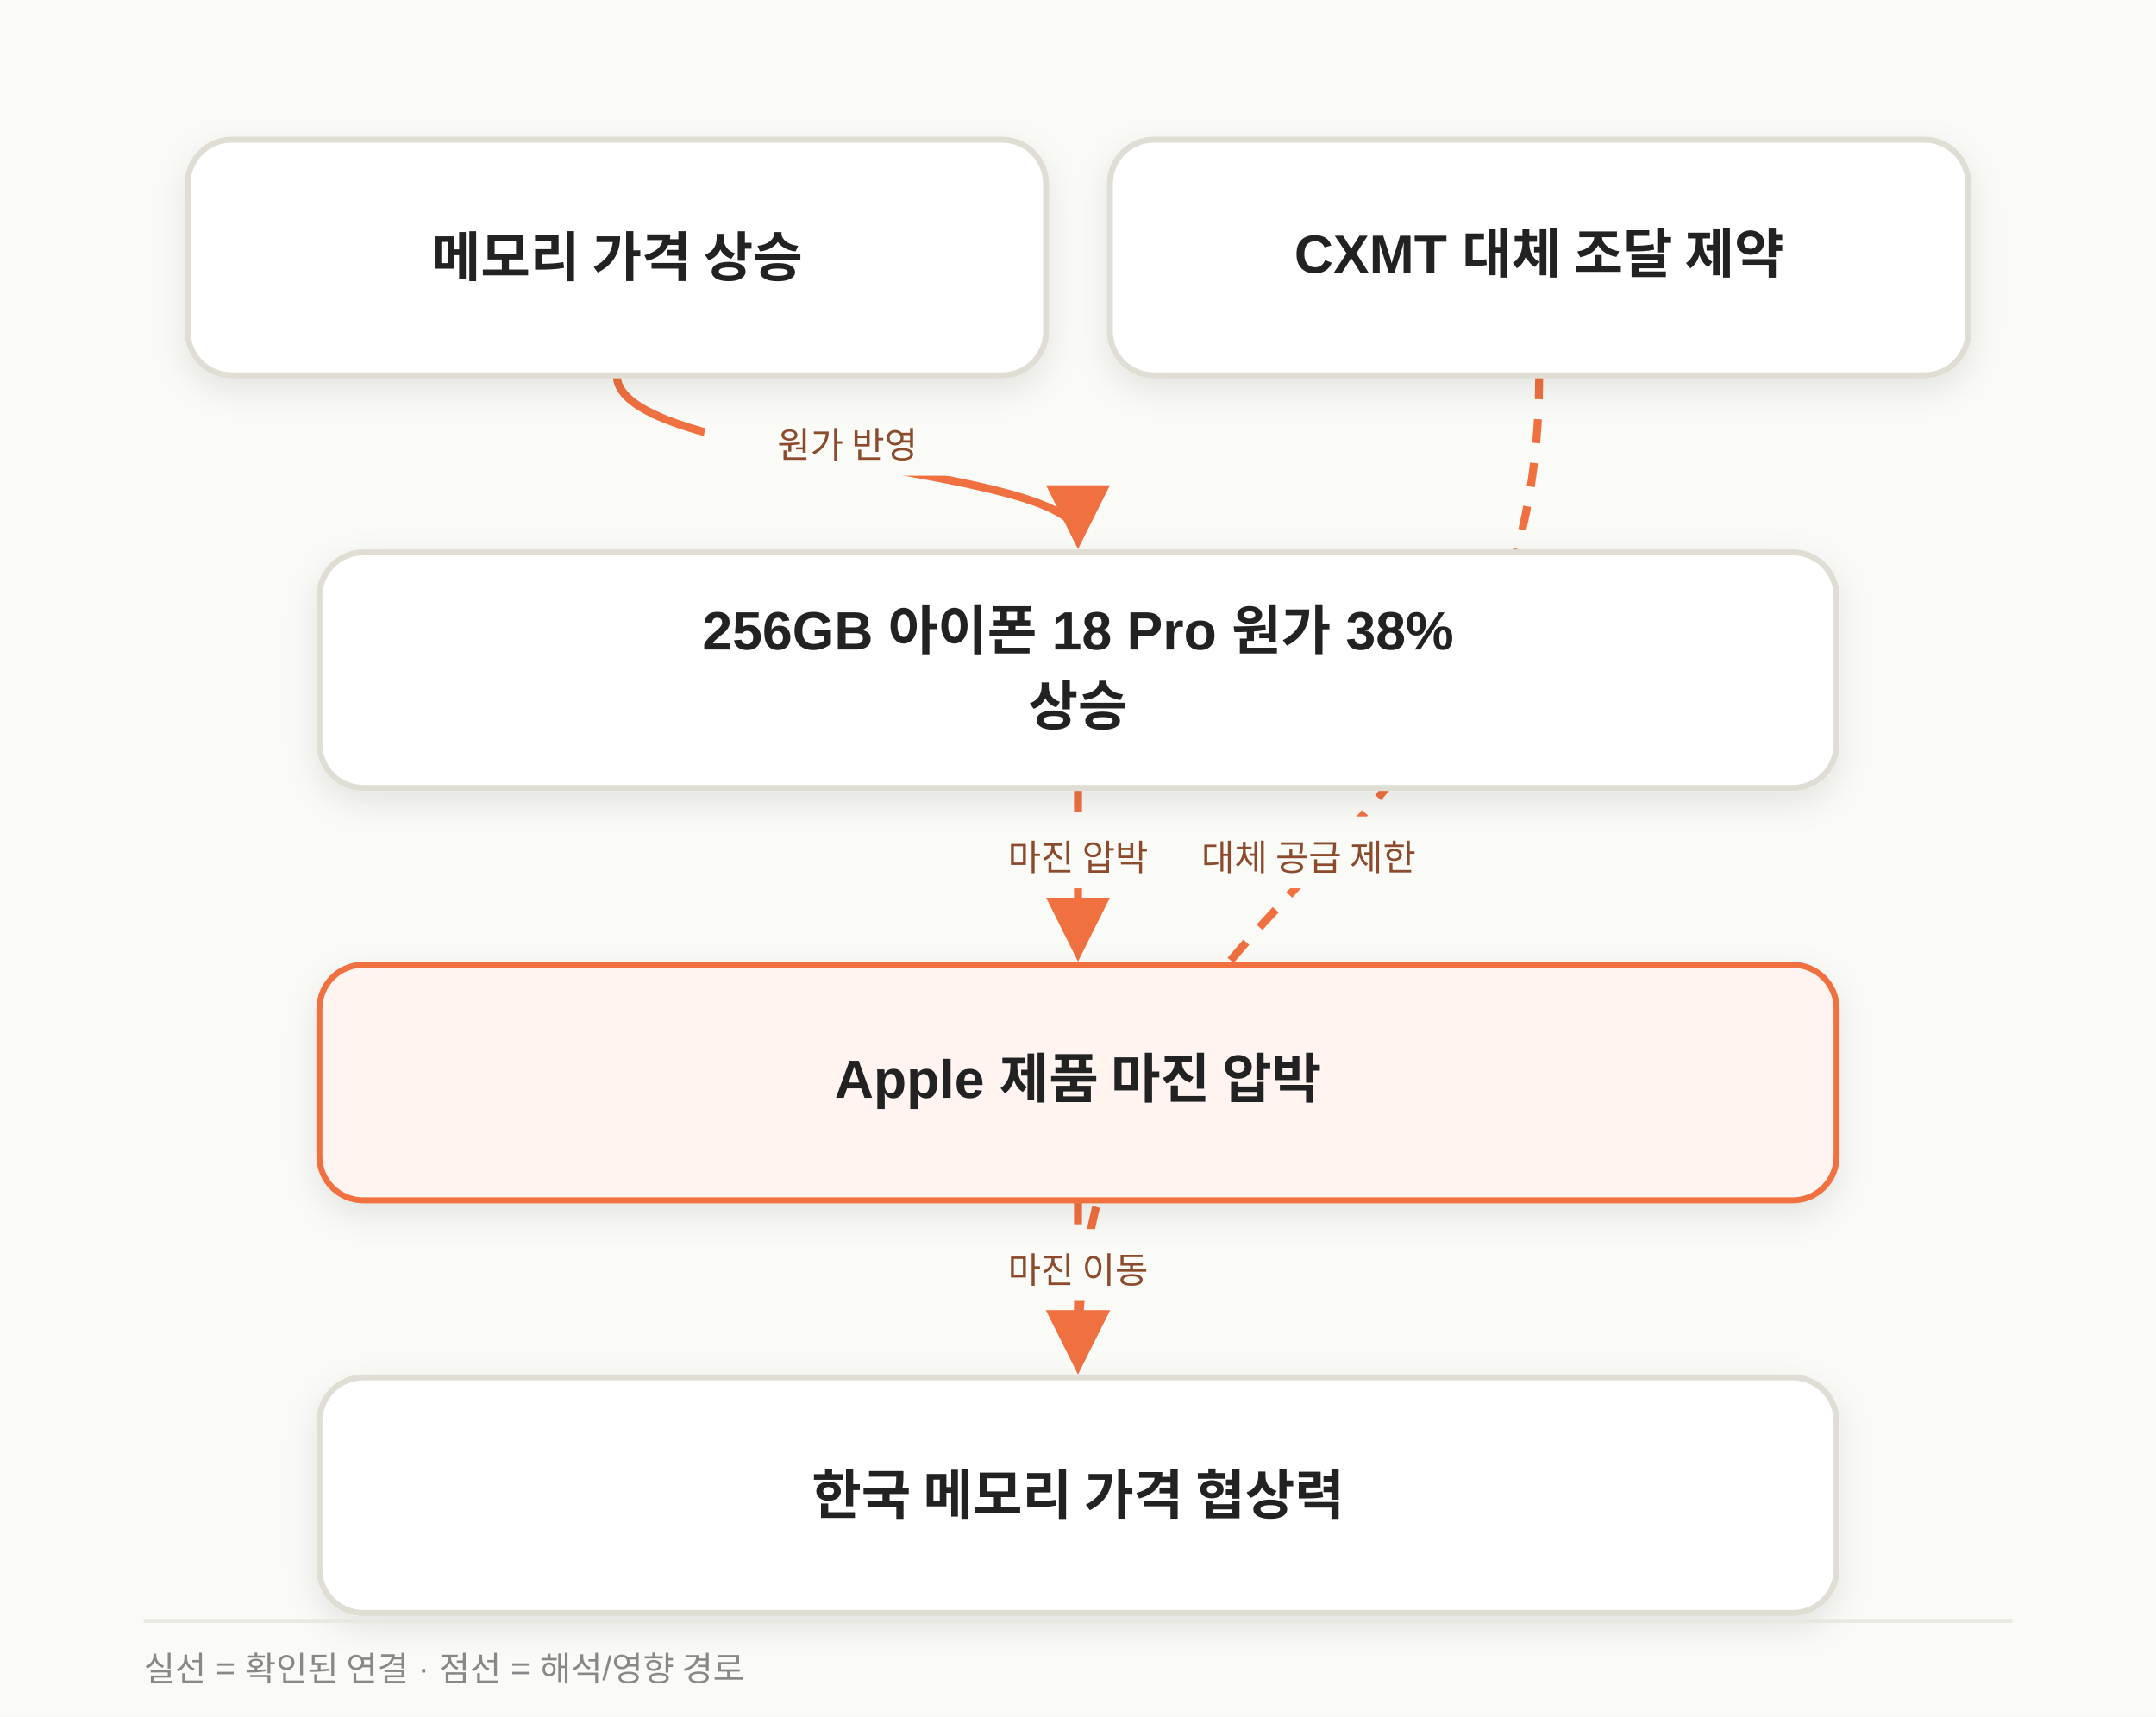
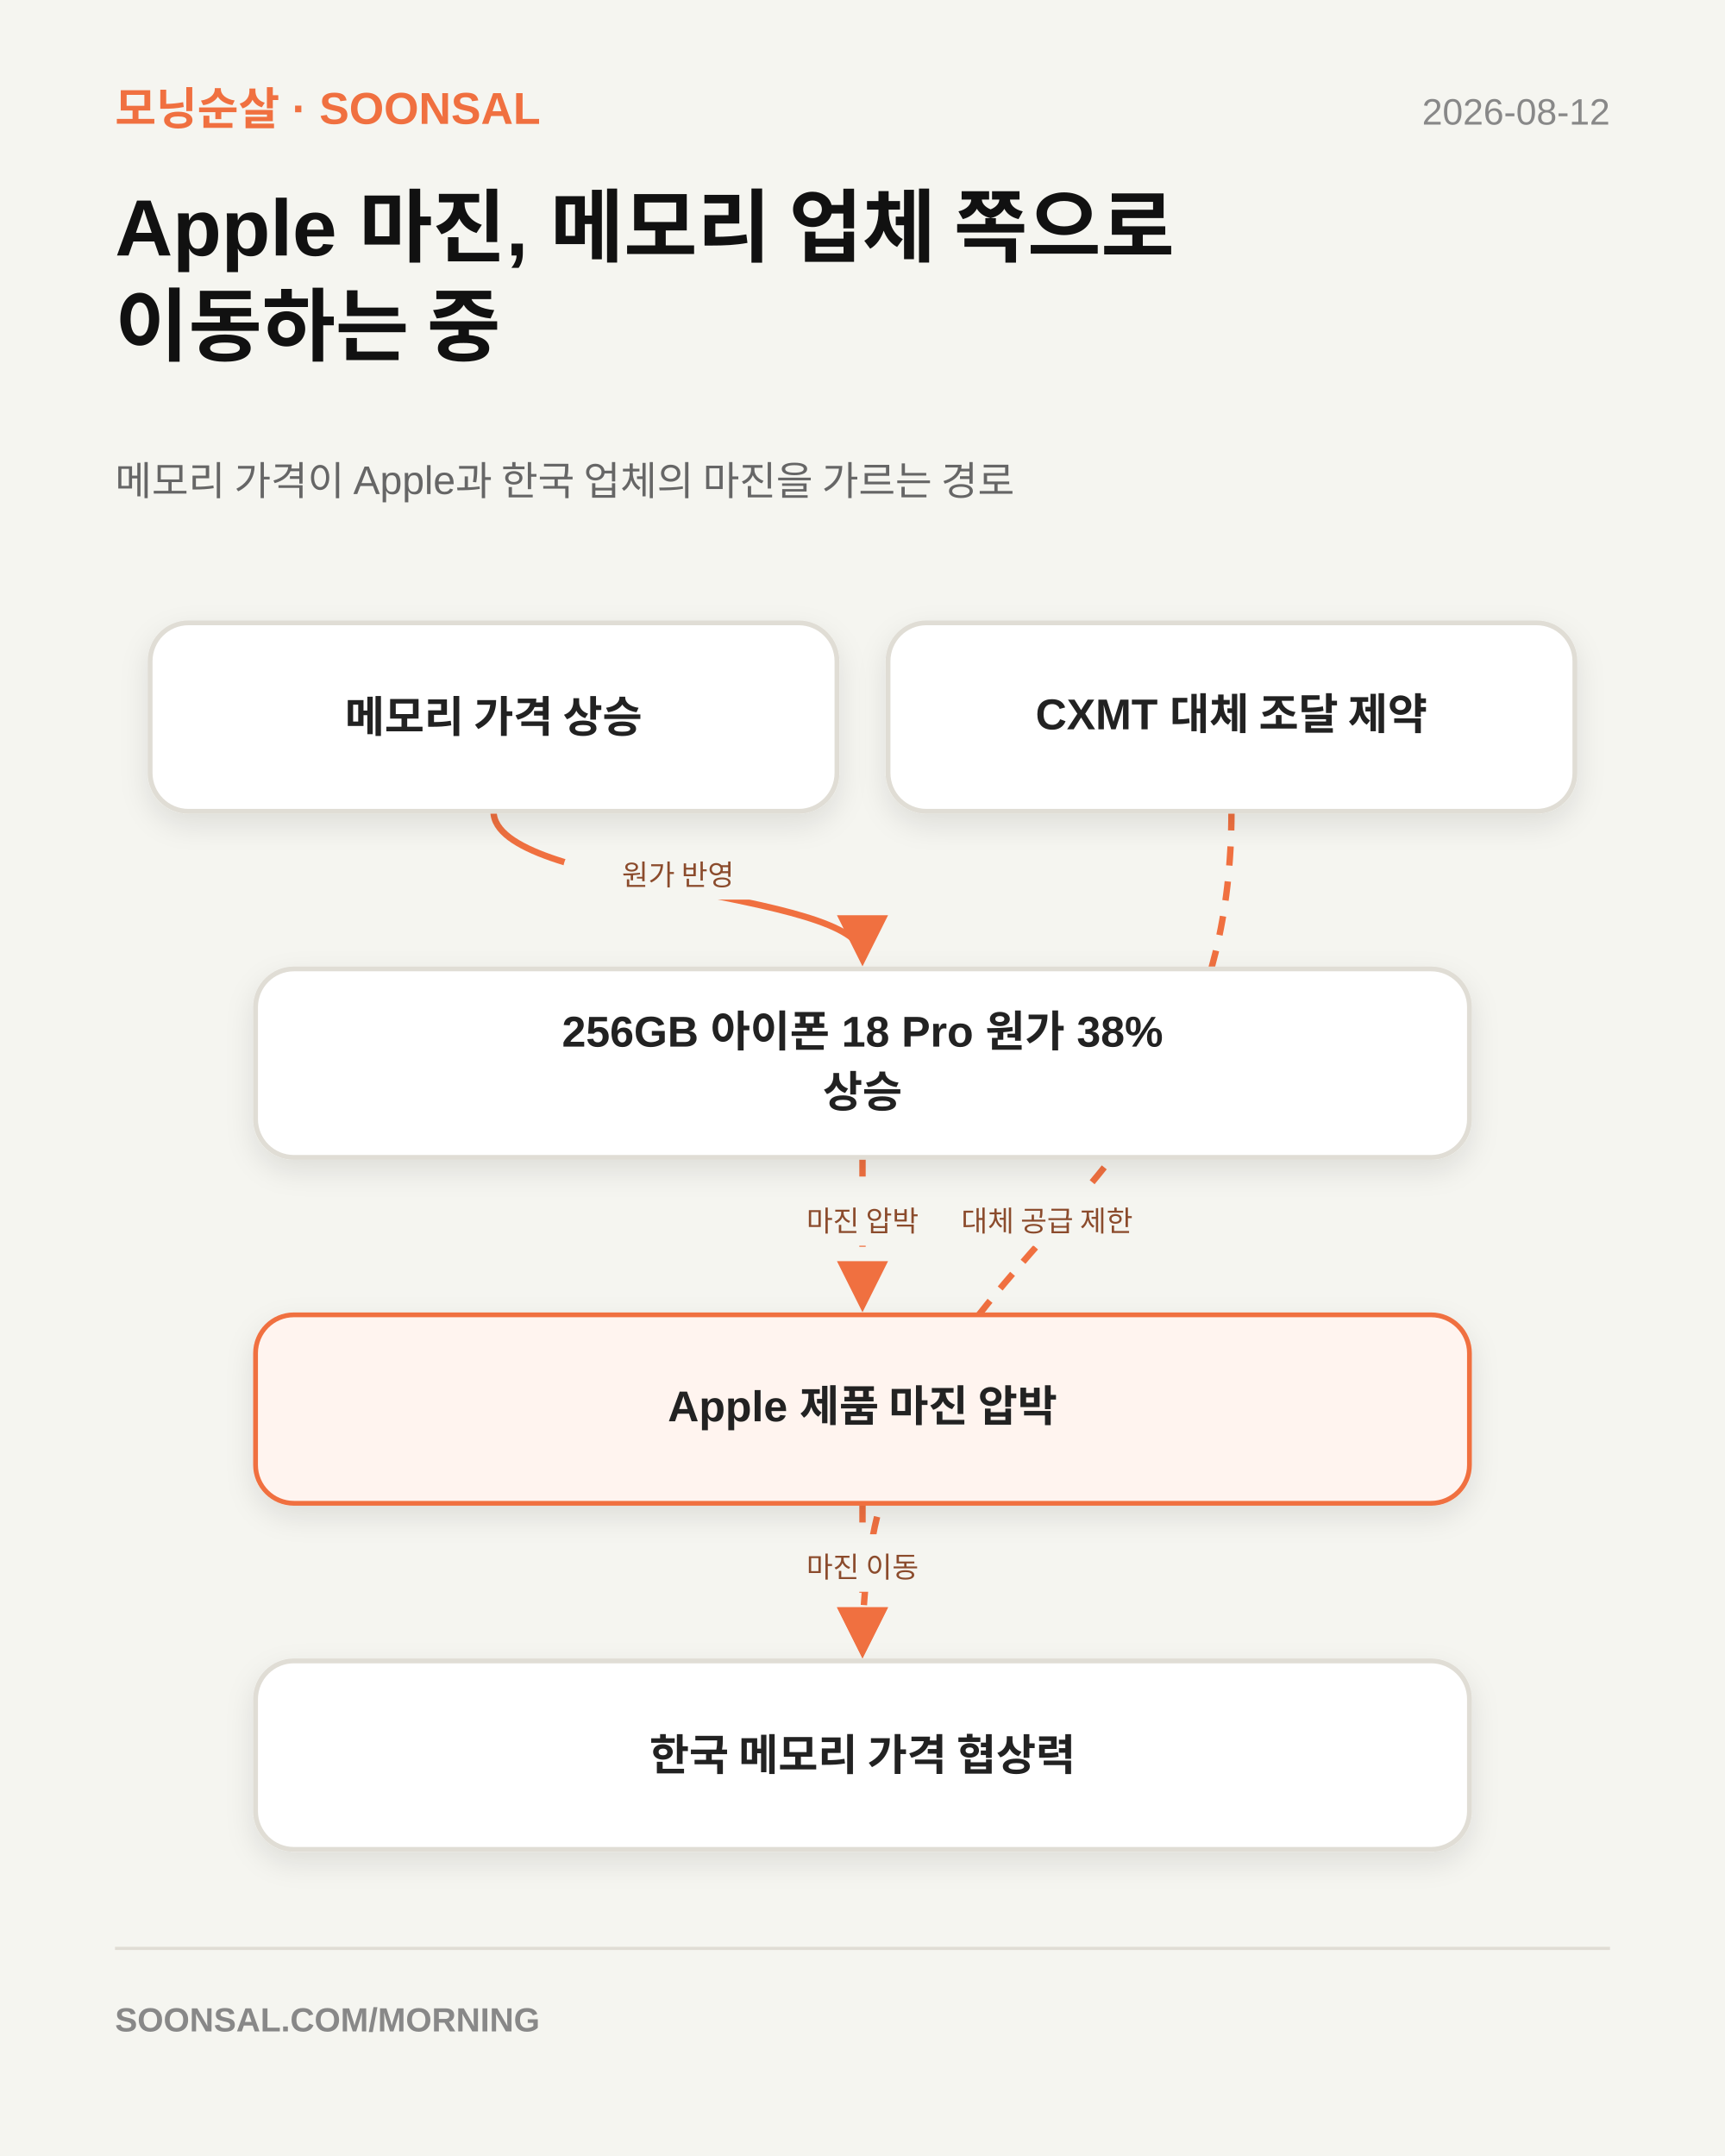
- <svg xmlns="http://www.w3.org/2000/svg" width="1080" height="860" viewBox="0 0 1080 860">
+ <svg xmlns="http://www.w3.org/2000/svg" width="1080" height="1350" viewBox="0 0 1080 1350">
  <defs>
    <filter id="shadow" x="-20%" y="-20%" width="140%" height="160%">
-       <feDropShadow dx="0" dy="6" stdDeviation="8" flood-color="#111111" flood-opacity=".09" />
+       <feDropShadow dx="0" dy="7" stdDeviation="9" flood-color="#111111" flood-opacity=".10" />
    </filter>
    <marker id="arrow" viewBox="0 0 10 10" refX="8" refY="5" markerWidth="8" markerHeight="8" orient="auto-start-reverse">
      <path d="M 0 0 L 10 5 L 0 10 z" fill="#F07040" />
    </marker>
  </defs>
-   <rect width="1080" height="860" fill="#FAFAF7" />
-   <path d="M 309.0 188.0 C 309.0 232.3, 540.0 232.3, 540.0 268.7" fill="none" stroke="#F07040" stroke-width="4" marker-end="url(#arrow)" />
-   <rect x="352.5" y="202.3" width="144" height="36" rx="18" fill="#FAFAF7" />
-   <text x="424.5" y="229.3" text-anchor="middle" font-family="Apple SD Gothic Neo,Malgun Gothic,Arial,sans-serif" font-size="18" fill="#8B4B2C">원가 반영</text>
-   <path d="M 540.0 394.7 C 540.0 439.0, 540.0 439.0, 540.0 475.3" fill="none" stroke="#F07040" stroke-width="4" stroke-dasharray="12 10" marker-end="url(#arrow)" />
-   <rect x="468.0" y="409.0" width="144" height="36" rx="18" fill="#FAFAF7" />
-   <text x="540.0" y="436.0" text-anchor="middle" font-family="Apple SD Gothic Neo,Malgun Gothic,Arial,sans-serif" font-size="18" fill="#8B4B2C">마진 압박</text>
-   <path d="M 771.0 188.0 C 771.0 439.0, 540.0 439.0, 540.0 682.0" fill="none" stroke="#F07040" stroke-width="4" stroke-dasharray="12 10" marker-end="url(#arrow)" />
-   <rect x="583.5" y="409.0" width="144" height="36" rx="18" fill="#FAFAF7" />
-   <text x="655.5" y="436.0" text-anchor="middle" font-family="Apple SD Gothic Neo,Malgun Gothic,Arial,sans-serif" font-size="18" fill="#8B4B2C">대체 공급 제한</text>
-   <path d="M 540.0 601.3 C 540.0 645.7, 540.0 645.7, 540.0 682.0" fill="none" stroke="#F07040" stroke-width="4" stroke-dasharray="12 10" marker-end="url(#arrow)" />
-   <rect x="468.0" y="615.7" width="144" height="36" rx="18" fill="#FAFAF7" />
-   <text x="540.0" y="642.7" text-anchor="middle" font-family="Apple SD Gothic Neo,Malgun Gothic,Arial,sans-serif" font-size="18" fill="#8B4B2C">마진 이동</text>
-   <rect x="94.0" y="70.0" width="430.0" height="118" rx="22" fill="#FFFFFF" stroke="#E0DDD5" stroke-width="3" filter="url(#shadow)" />
-   <text x="309.0" y="129.0" text-anchor="middle" dominant-baseline="middle" font-family="Apple SD Gothic Neo,Malgun Gothic,Arial,sans-serif" font-size="27" font-weight="700" fill="#222222">메모리 가격 상승</text>
-   <rect x="556.0" y="70.0" width="430.0" height="118" rx="22" fill="#FFFFFF" stroke="#E0DDD5" stroke-width="3" filter="url(#shadow)" />
-   <text x="771.0" y="129.0" text-anchor="middle" dominant-baseline="middle" font-family="Apple SD Gothic Neo,Malgun Gothic,Arial,sans-serif" font-size="27" font-weight="700" fill="#222222">CXMT 대체 조달 제약</text>
-   <rect x="160.0" y="276.7" width="760.0" height="118" rx="22" fill="#FFFFFF" stroke="#E0DDD5" stroke-width="3" filter="url(#shadow)" />
-   <text x="540.0" y="317.7" text-anchor="middle" dominant-baseline="middle" font-family="Apple SD Gothic Neo,Malgun Gothic,Arial,sans-serif" font-size="27" font-weight="700" fill="#222222">256GB 아이폰 18 Pro 원가 38%</text>
-   <text x="540.0" y="353.7" text-anchor="middle" dominant-baseline="middle" font-family="Apple SD Gothic Neo,Malgun Gothic,Arial,sans-serif" font-size="27" font-weight="700" fill="#222222">상승</text>
-   <rect x="160.0" y="483.3" width="760.0" height="118" rx="22" fill="#FFF4EF" stroke="#F07040" stroke-width="3" filter="url(#shadow)" />
-   <text x="540.0" y="542.3" text-anchor="middle" dominant-baseline="middle" font-family="Apple SD Gothic Neo,Malgun Gothic,Arial,sans-serif" font-size="27" font-weight="700" fill="#222222">Apple 제품 마진 압박</text>
-   <rect x="160.0" y="690.0" width="760.0" height="118" rx="22" fill="#FFFFFF" stroke="#E0DDD5" stroke-width="3" filter="url(#shadow)" />
-   <text x="540.0" y="749.0" text-anchor="middle" dominant-baseline="middle" font-family="Apple SD Gothic Neo,Malgun Gothic,Arial,sans-serif" font-size="27" font-weight="700" fill="#222222">한국 메모리 가격 협상력</text>
-   <line x1="72" y1="812" x2="1008" y2="812" stroke="#E8E8E0" stroke-width="2" />
-   <text x="72" y="842" font-family="Apple SD Gothic Neo,Malgun Gothic,Arial,sans-serif" font-size="17" fill="#888888">실선 = 확인된 연결 · 점선 = 해석/영향 경로</text>
+   <rect width="1080" height="1350" fill="#F5F5F0" />
+   <text x="72" y="78" font-family="Apple SD Gothic Neo,Malgun Gothic,Arial,sans-serif" font-size="28" font-weight="800" fill="#F07040">모닝순살 · SOONSAL</text>
+   <text x="1008" y="78" text-anchor="end" font-family="Apple SD Gothic Neo,Malgun Gothic,Arial,sans-serif" font-size="23" fill="#888888">2026-08-12</text>
+   <text x="72" y="160" font-family="Apple SD Gothic Neo,Malgun Gothic,Arial,sans-serif" font-size="50" font-weight="800" fill="#111111">Apple 마진, 메모리 업체 쪽으로</text>
+   <text x="72" y="222" font-family="Apple SD Gothic Neo,Malgun Gothic,Arial,sans-serif" font-size="50" font-weight="800" fill="#111111">이동하는 중</text>
+   <text x="72" y="310" font-family="Apple SD Gothic Neo,Malgun Gothic,Arial,sans-serif" font-size="25" fill="#666666">메모리 가격이 Apple과 한국 업체의 마진을 가르는 경로</text>
+   <path d="M 309.0 508.0 C 309.0 557.3, 540.0 557.3, 540.0 598.7" fill="none" stroke="#F07040" stroke-width="4" marker-end="url(#arrow)" />
+   <rect x="352.5" y="527.3" width="144" height="36" rx="18" fill="#F5F5F0" />
+   <text x="424.5" y="554.3" text-anchor="middle" font-family="Apple SD Gothic Neo,Malgun Gothic,Arial,sans-serif" font-size="18" fill="#8B4B2C">원가 반영</text>
+   <path d="M 540.0 724.7 C 540.0 774.0, 540.0 774.0, 540.0 815.3" fill="none" stroke="#F07040" stroke-width="4" stroke-dasharray="12 10" marker-end="url(#arrow)" />
+   <rect x="468.0" y="744.0" width="144" height="36" rx="18" fill="#F5F5F0" />
+   <text x="540.0" y="771.0" text-anchor="middle" font-family="Apple SD Gothic Neo,Malgun Gothic,Arial,sans-serif" font-size="18" fill="#8B4B2C">마진 압박</text>
+   <path d="M 771.0 508.0 C 771.0 774.0, 540.0 774.0, 540.0 1032.0" fill="none" stroke="#F07040" stroke-width="4" stroke-dasharray="12 10" marker-end="url(#arrow)" />
+   <rect x="583.5" y="744.0" width="144" height="36" rx="18" fill="#F5F5F0" />
+   <text x="655.5" y="771.0" text-anchor="middle" font-family="Apple SD Gothic Neo,Malgun Gothic,Arial,sans-serif" font-size="18" fill="#8B4B2C">대체 공급 제한</text>
+   <path d="M 540.0 941.3 C 540.0 990.7, 540.0 990.7, 540.0 1032.0" fill="none" stroke="#F07040" stroke-width="4" stroke-dasharray="12 10" marker-end="url(#arrow)" />
+   <rect x="468.0" y="960.7" width="144" height="36" rx="18" fill="#F5F5F0" />
+   <text x="540.0" y="987.7" text-anchor="middle" font-family="Apple SD Gothic Neo,Malgun Gothic,Arial,sans-serif" font-size="18" fill="#8B4B2C">마진 이동</text>
+   <rect x="94.0" y="390.0" width="430.0" height="118" rx="24" fill="#FFFFFF" stroke="#E0DDD5" stroke-width="3" filter="url(#shadow)" />
+   <text x="309.0" y="449.0" text-anchor="middle" dominant-baseline="middle" font-family="Apple SD Gothic Neo,Malgun Gothic,Arial,sans-serif" font-size="27" font-weight="700" fill="#222222">메모리 가격 상승</text>
+   <rect x="556.0" y="390.0" width="430.0" height="118" rx="24" fill="#FFFFFF" stroke="#E0DDD5" stroke-width="3" filter="url(#shadow)" />
+   <text x="771.0" y="449.0" text-anchor="middle" dominant-baseline="middle" font-family="Apple SD Gothic Neo,Malgun Gothic,Arial,sans-serif" font-size="27" font-weight="700" fill="#222222">CXMT 대체 조달 제약</text>
+   <rect x="160.0" y="606.7" width="760.0" height="118" rx="24" fill="#FFFFFF" stroke="#E0DDD5" stroke-width="3" filter="url(#shadow)" />
+   <text x="540.0" y="647.7" text-anchor="middle" dominant-baseline="middle" font-family="Apple SD Gothic Neo,Malgun Gothic,Arial,sans-serif" font-size="27" font-weight="700" fill="#222222">256GB 아이폰 18 Pro 원가 38%</text>
+   <text x="540.0" y="683.7" text-anchor="middle" dominant-baseline="middle" font-family="Apple SD Gothic Neo,Malgun Gothic,Arial,sans-serif" font-size="27" font-weight="700" fill="#222222">상승</text>
+   <rect x="160.0" y="823.3" width="760.0" height="118" rx="24" fill="#FFF4EF" stroke="#F07040" stroke-width="3" filter="url(#shadow)" />
+   <text x="540.0" y="882.3" text-anchor="middle" dominant-baseline="middle" font-family="Apple SD Gothic Neo,Malgun Gothic,Arial,sans-serif" font-size="27" font-weight="700" fill="#222222">Apple 제품 마진 압박</text>
+   <rect x="160.0" y="1040.0" width="760.0" height="118" rx="24" fill="#FFFFFF" stroke="#E0DDD5" stroke-width="3" filter="url(#shadow)" />
+   <text x="540.0" y="1099.0" text-anchor="middle" dominant-baseline="middle" font-family="Apple SD Gothic Neo,Malgun Gothic,Arial,sans-serif" font-size="27" font-weight="700" fill="#222222">한국 메모리 가격 협상력</text>
+   <line x1="72" y1="1220" x2="1008" y2="1220" stroke="#E0DDD5" stroke-width="2" />
+   <text x="72" y="1272" font-family="Apple SD Gothic Neo,Malgun Gothic,Arial,sans-serif" font-size="21" font-weight="700" fill="#888888">SOONSAL.COM/MORNING</text>
</svg>
